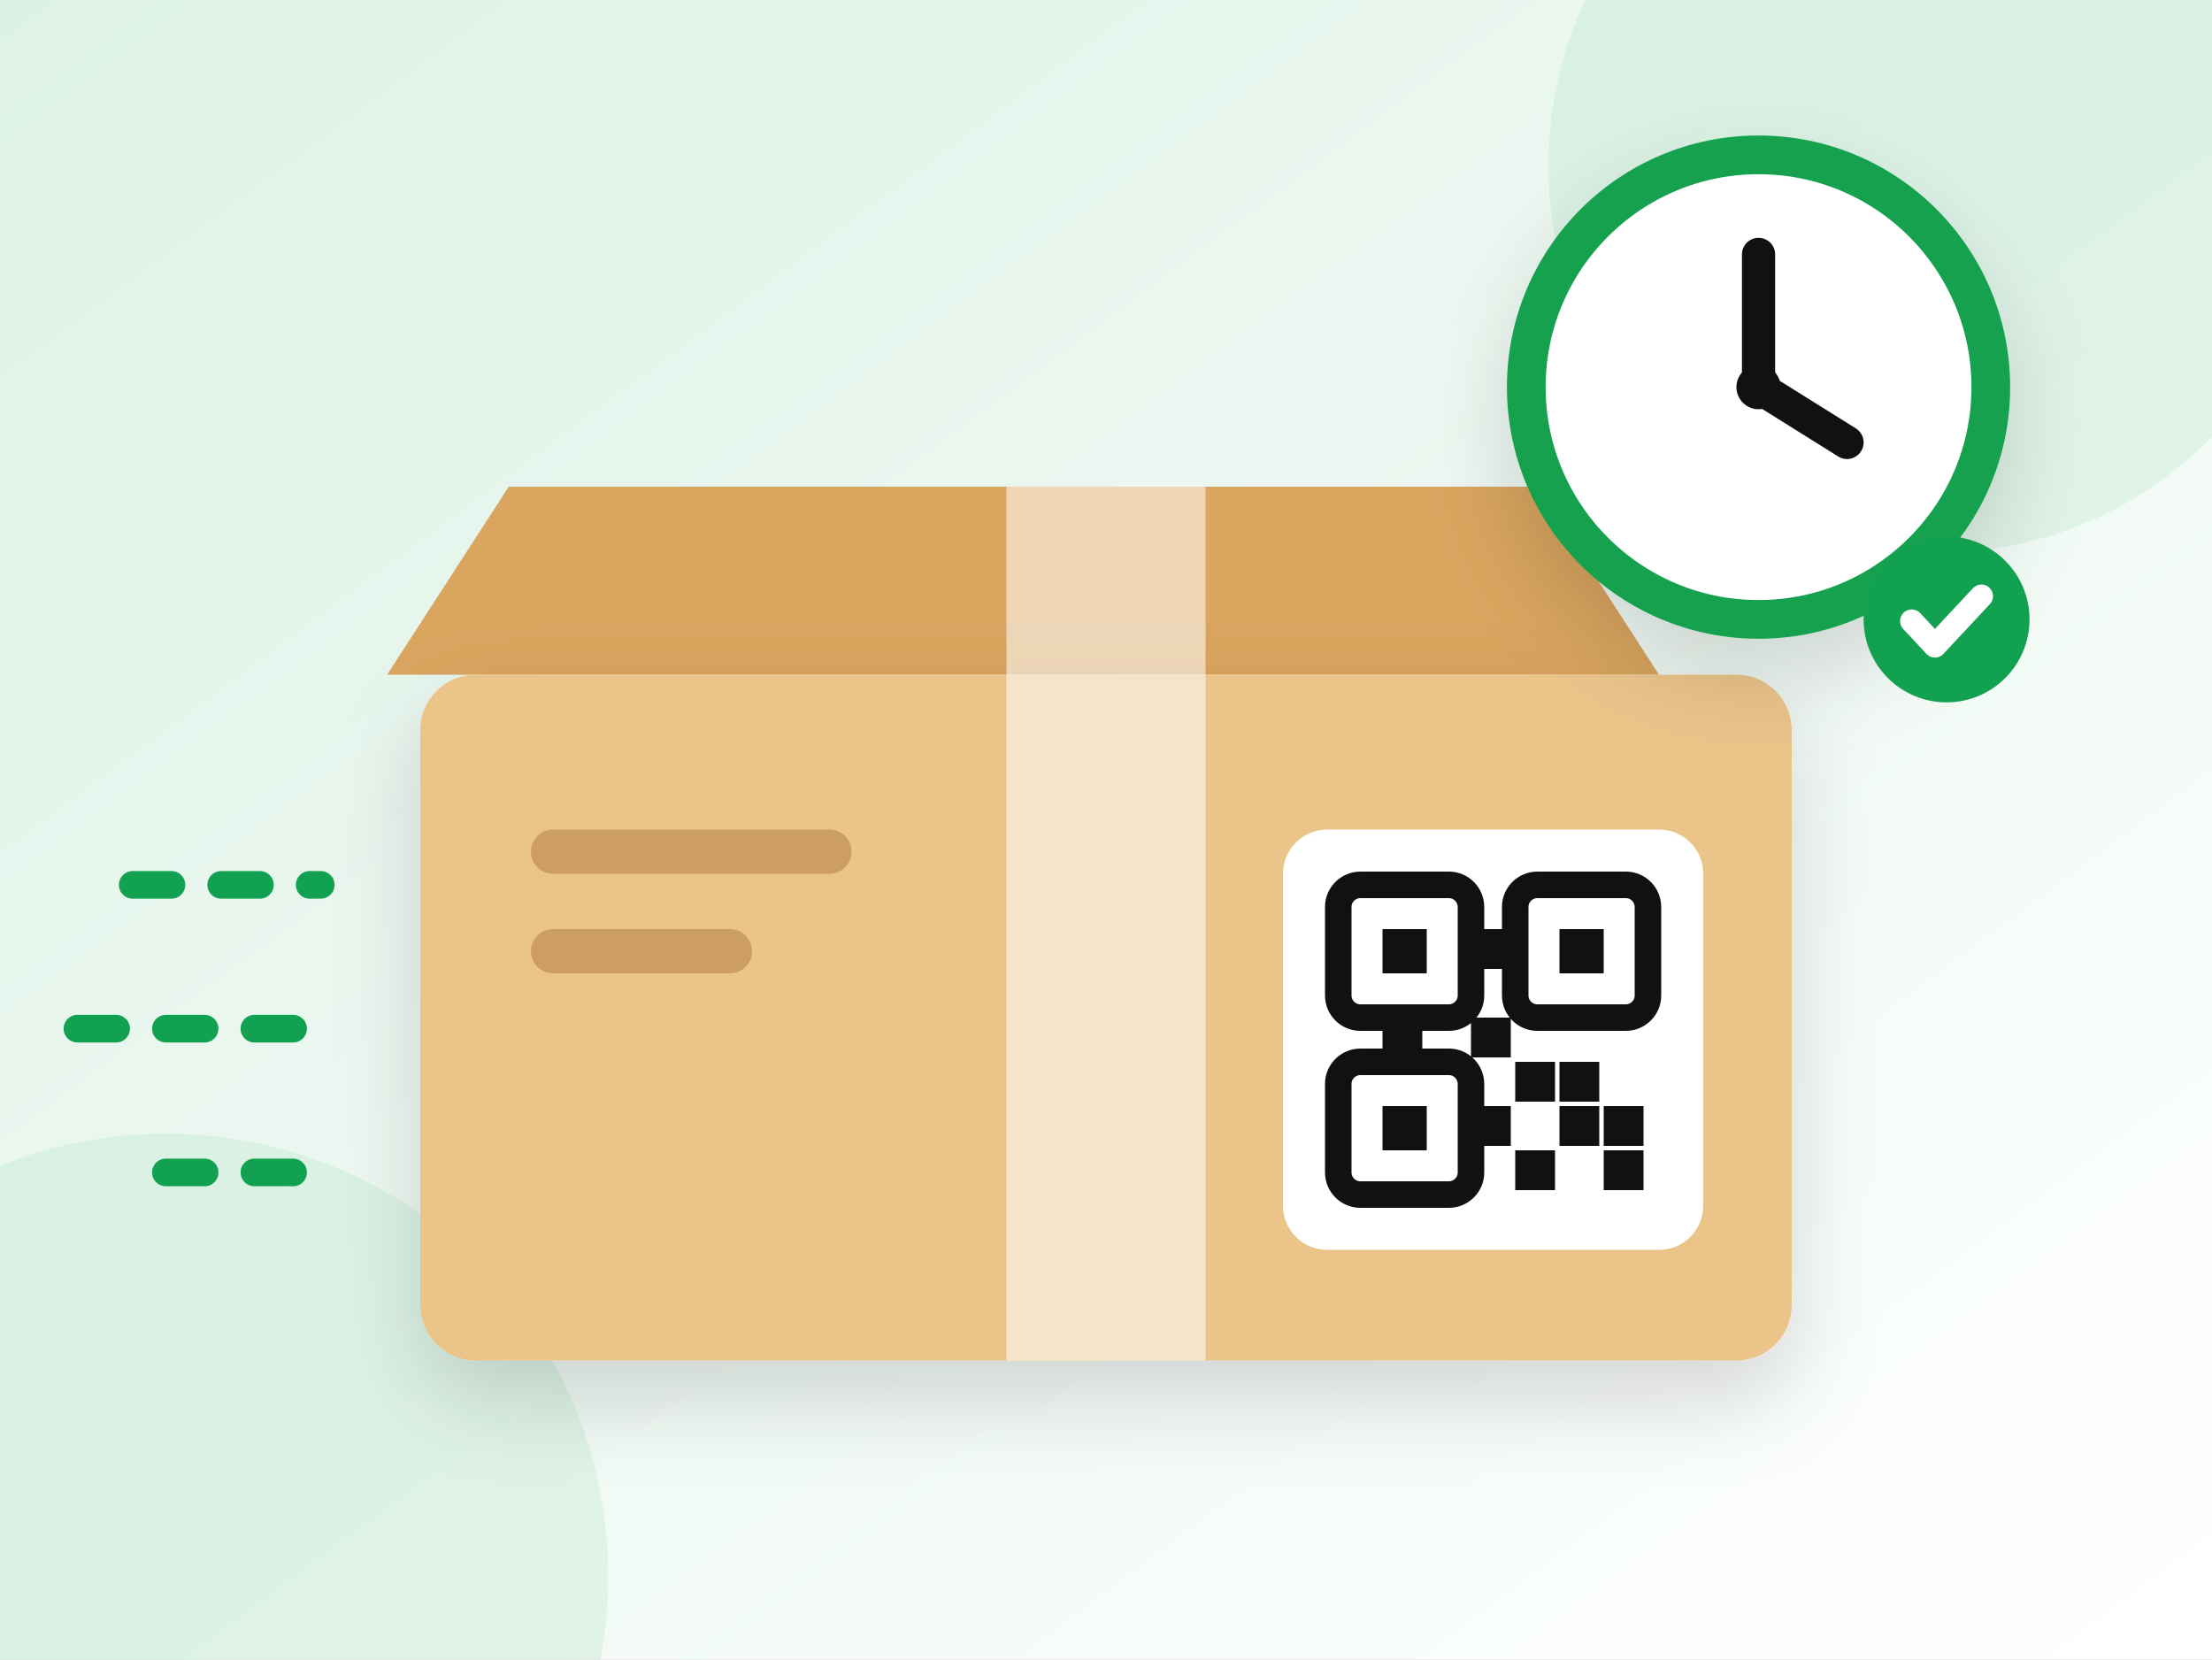
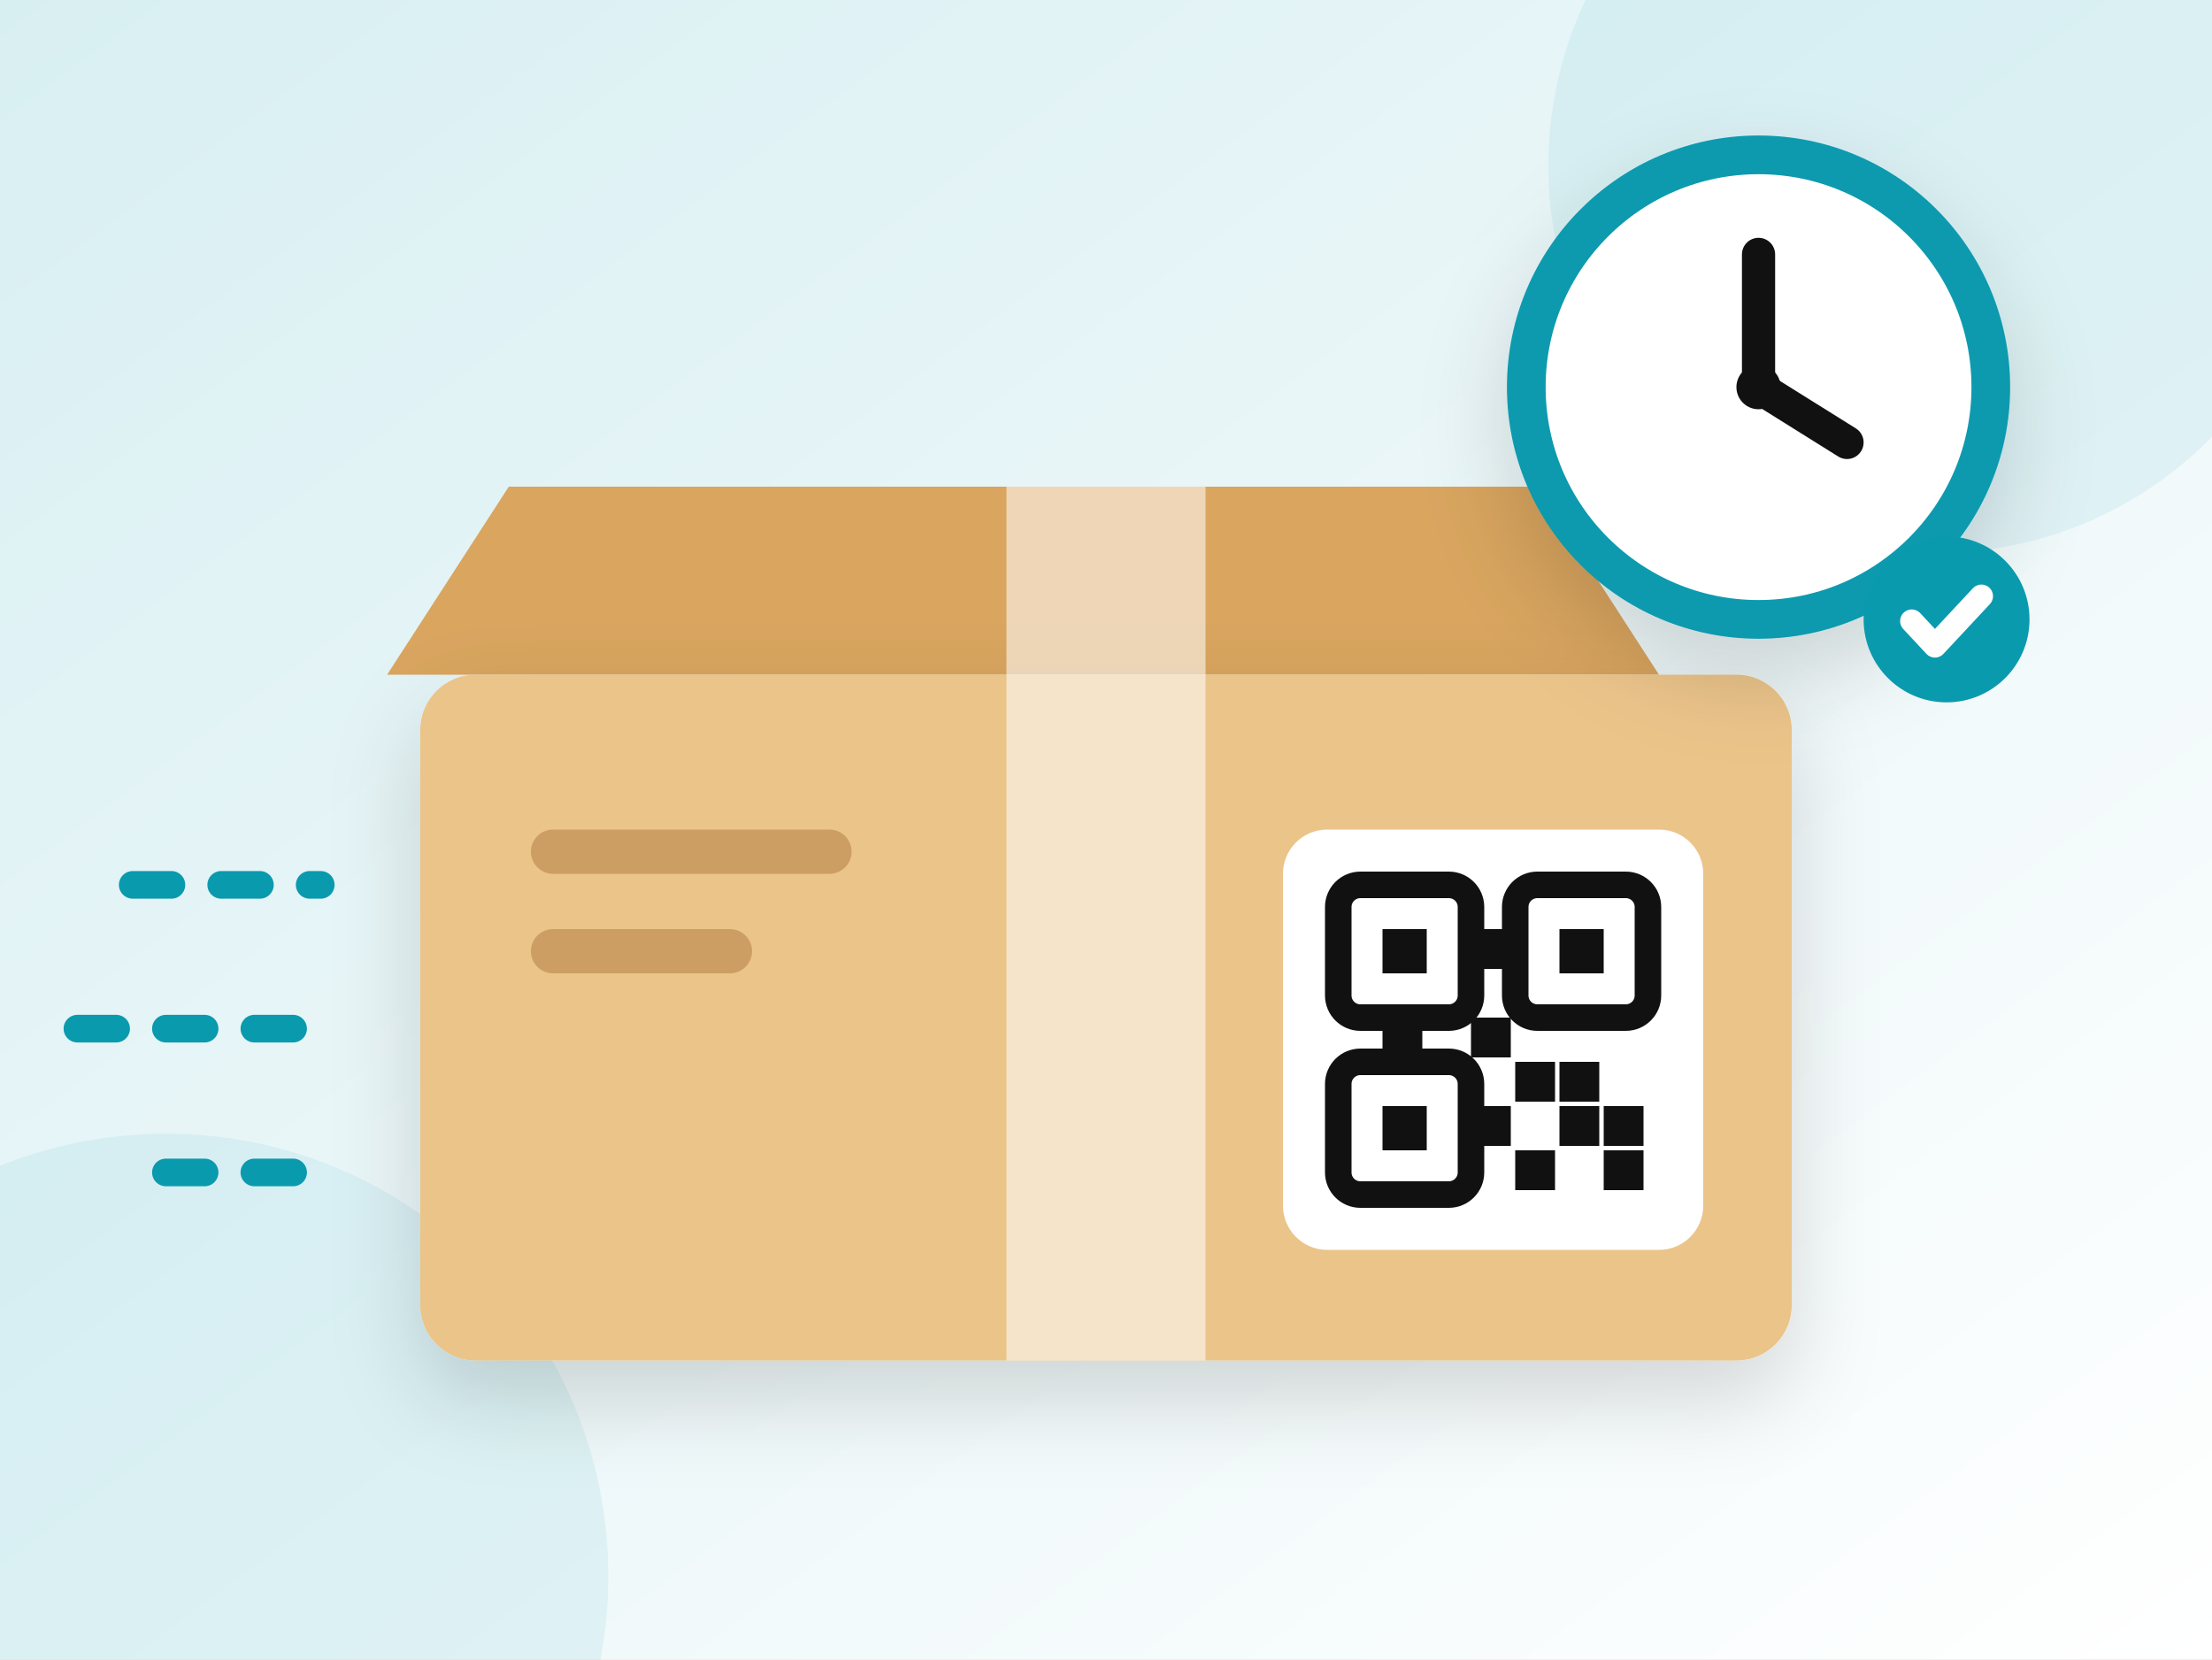
<svg xmlns="http://www.w3.org/2000/svg" viewBox="0 0 400 300" width="1200" height="900" role="img" aria-hidden="true">
  <defs>
    <linearGradient id="bg" x1="0" y1="0" x2="1" y2="1">
-       <stop offset="0" stop-color="#DDF2E6" />
+       <stop offset="0" stop-color="#D8EFF2" />
      <stop offset="1" stop-color="#fff" />
    </linearGradient>
    <filter id="s" x="-25%" y="-25%" width="150%" height="160%">
      <feDropShadow dx="0" dy="7" stdDeviation="8" flood-color="#111" flood-opacity=".15" />
    </filter>
  </defs>
  <style>
.fl{animation:fl 5s ease-in-out infinite}.fl2{animation:fl 6.5s ease-in-out -2s infinite}
.da{stroke-dasharray:7 9;animation:da 1.2s linear infinite}
.pu{animation:pu 2.6s ease-in-out infinite;transform-box:fill-box;transform-origin:center}
.wv{animation:wv 2.4s ease-in-out infinite}.wv2{animation:wv 2.4s ease-in-out .4s infinite}.wv3{animation:wv 2.4s ease-in-out .8s infinite}
.sw{animation:sw 6s ease-in-out infinite;transform-origin:200px 76px}
.ch{animation:ch 2s ease-in-out infinite}.ch2{animation:ch 2s ease-in-out .3s infinite}.ch3{animation:ch 2s ease-in-out .6s infinite}
@keyframes fl{50%{transform:translateY(-6px)}}
@keyframes da{to{stroke-dashoffset:-16}}
@keyframes pu{50%{transform:scale(1.18);opacity:.55}}
@keyframes wv{0%,100%{opacity:.25}50%{opacity:1}}
@keyframes sw{0%,100%{transform:rotate(-3deg)}50%{transform:rotate(3deg)}}
@keyframes ch{0%,100%{opacity:.3}50%{opacity:1}}
@media (prefers-reduced-motion:reduce){*{animation:none!important}}
</style>
  <rect width="400" height="300" fill="url(#bg)" />
-   <circle cx="350" cy="30" r="70" fill="#12A150" opacity=".08" />
-   <circle cx="30" cy="285" r="80" fill="#12A150" opacity=".08" />
+   <circle cx="350" cy="30" r="70" fill="#0A9AAE" opacity=".08" />
+   <circle cx="30" cy="285" r="80" fill="#0A9AAE" opacity=".08" />
  <g class="fl">
    <path d="M70 122l22-34h186l22 34z" fill="#D9A55F" />
    <rect x="76" y="122" width="248" height="124" rx="10" fill="#EBC48A" filter="url(#s)" />
    <rect x="182" y="88" width="36" height="158" fill="#fff" opacity=".55" />
    <rect x="96" y="150" width="58" height="8" rx="4" fill="#B9854A" opacity=".6" />
    <rect x="96" y="168" width="40" height="8" rx="4" fill="#B9854A" opacity=".6" />
    <rect x="232" y="150" width="76" height="76" rx="8" fill="#fff" />
    <rect x="242.0" y="160.0" width="24.0" height="24.0" rx="4.0" fill="none" stroke="#111" stroke-width="4.8" />
    <rect x="250.0" y="168.0" width="8.0" height="8.0" fill="#111" />
    <rect x="274.0" y="160.0" width="24.0" height="24.0" rx="4.0" fill="none" stroke="#111" stroke-width="4.8" />
    <rect x="282.0" y="168.0" width="8.0" height="8.0" fill="#111" />
    <rect x="242.0" y="192.0" width="24.0" height="24.0" rx="4.0" fill="none" stroke="#111" stroke-width="4.8" />
    <rect x="250.0" y="200.0" width="8.0" height="8.0" fill="#111" />
    <rect x="274.0" y="192.0" width="7.2" height="7.2" fill="#111" />
    <rect x="282.0" y="192.0" width="7.2" height="7.2" fill="#111" />
    <rect x="290.0" y="200.0" width="7.2" height="7.2" fill="#111" />
    <rect x="274.0" y="208.0" width="7.2" height="7.2" fill="#111" />
    <rect x="290.0" y="208.0" width="7.2" height="7.2" fill="#111" />
    <rect x="282.0" y="200.0" width="7.2" height="7.2" fill="#111" />
    <rect x="266.0" y="184.0" width="7.2" height="7.2" fill="#111" />
    <rect x="266.0" y="200.0" width="7.2" height="7.2" fill="#111" />
    <rect x="266.0" y="168.0" width="7.2" height="7.2" fill="#111" />
    <rect x="250.0" y="184.0" width="7.2" height="7.2" fill="#111" />
  </g>
  <g class="fl2">
-     <circle cx="318" cy="70" r="42" fill="#fff" stroke="#12A150" stroke-width="7" filter="url(#s)" />
+     <circle cx="318" cy="70" r="42" fill="#fff" stroke="#0A9AAE" stroke-width="7" filter="url(#s)" />
    <path d="M318 70V46M318 70l16 10" stroke="#111" stroke-width="6" stroke-linecap="round" fill="none" />
    <circle cx="318" cy="70" r="4" fill="#111" />
  </g>
-   <circle cx="352" cy="112" r="15" fill="#12A150" />
+   <circle cx="352" cy="112" r="15" fill="#0A9AAE" />
  <path d="M345.7 112.3l4.2 4.5 8.4-9.0" fill="none" stroke="#fff" stroke-width="4.2" stroke-linecap="round" stroke-linejoin="round" />
-   <path class="da" d="M24 160h34M14 186h44M30 212h28" stroke="#12A150" stroke-width="5" stroke-linecap="round" />
+   <path class="da" d="M24 160h34M14 186h44M30 212h28" stroke="#0A9AAE" stroke-width="5" stroke-linecap="round" />
</svg>
